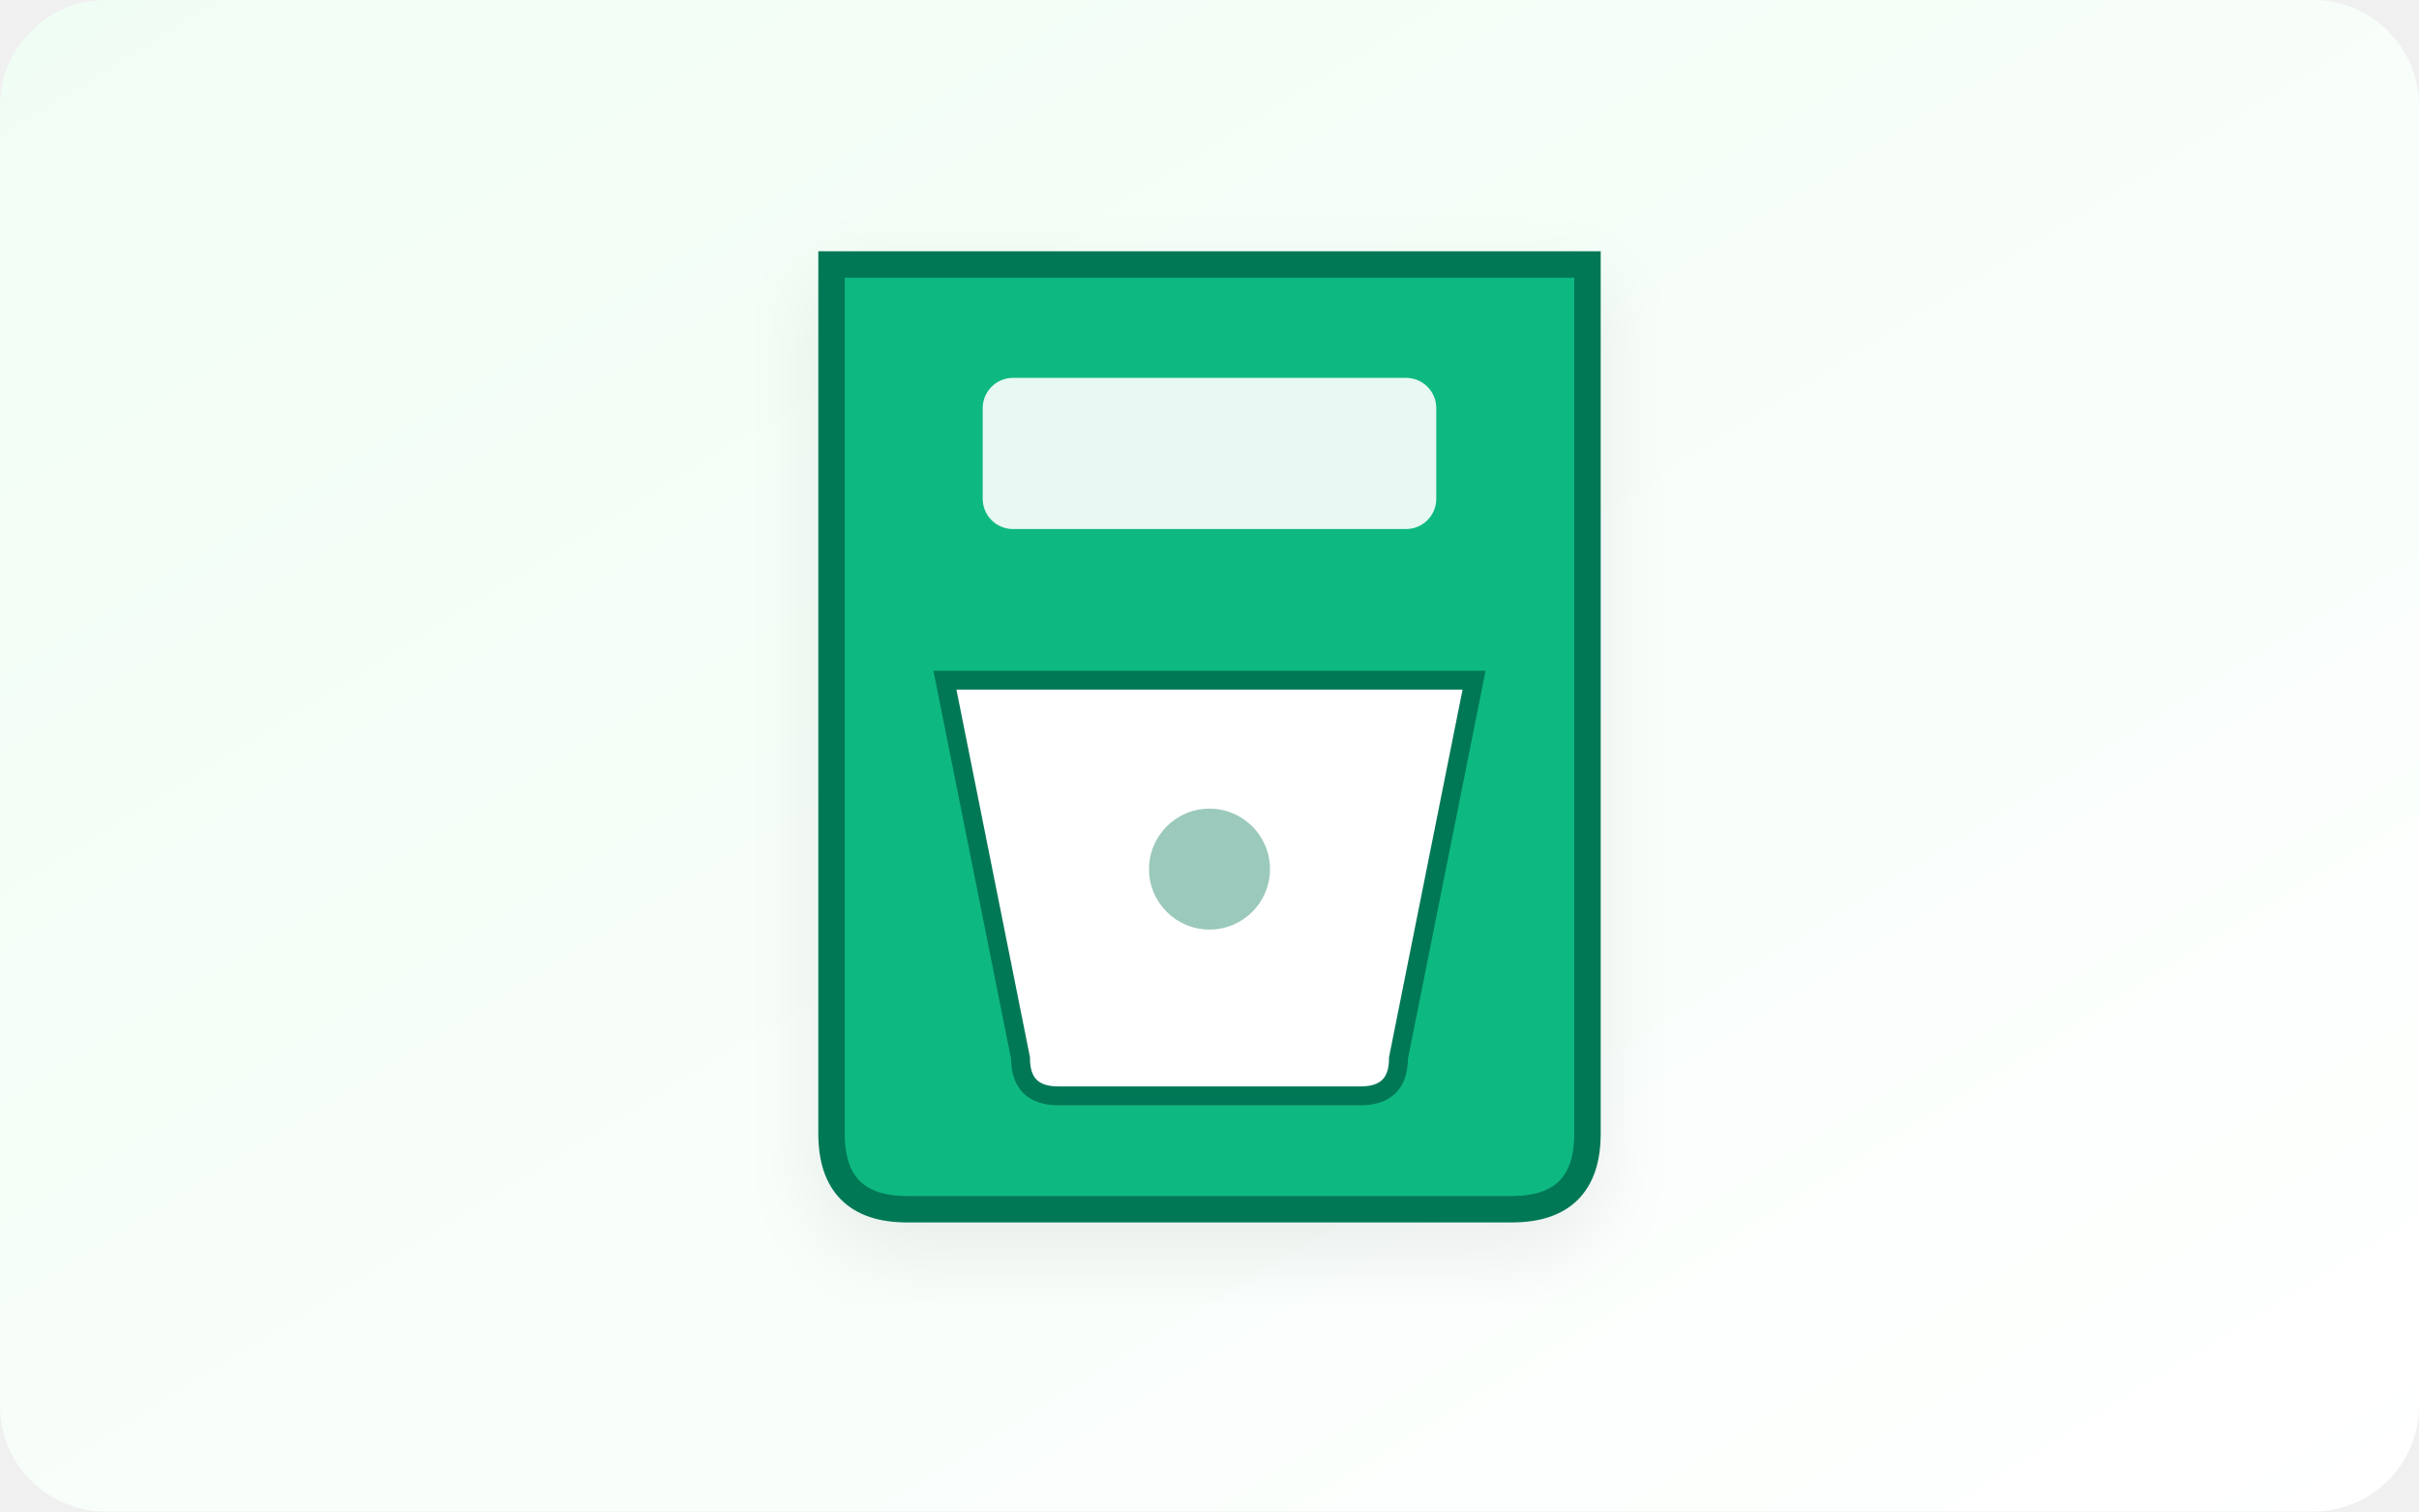
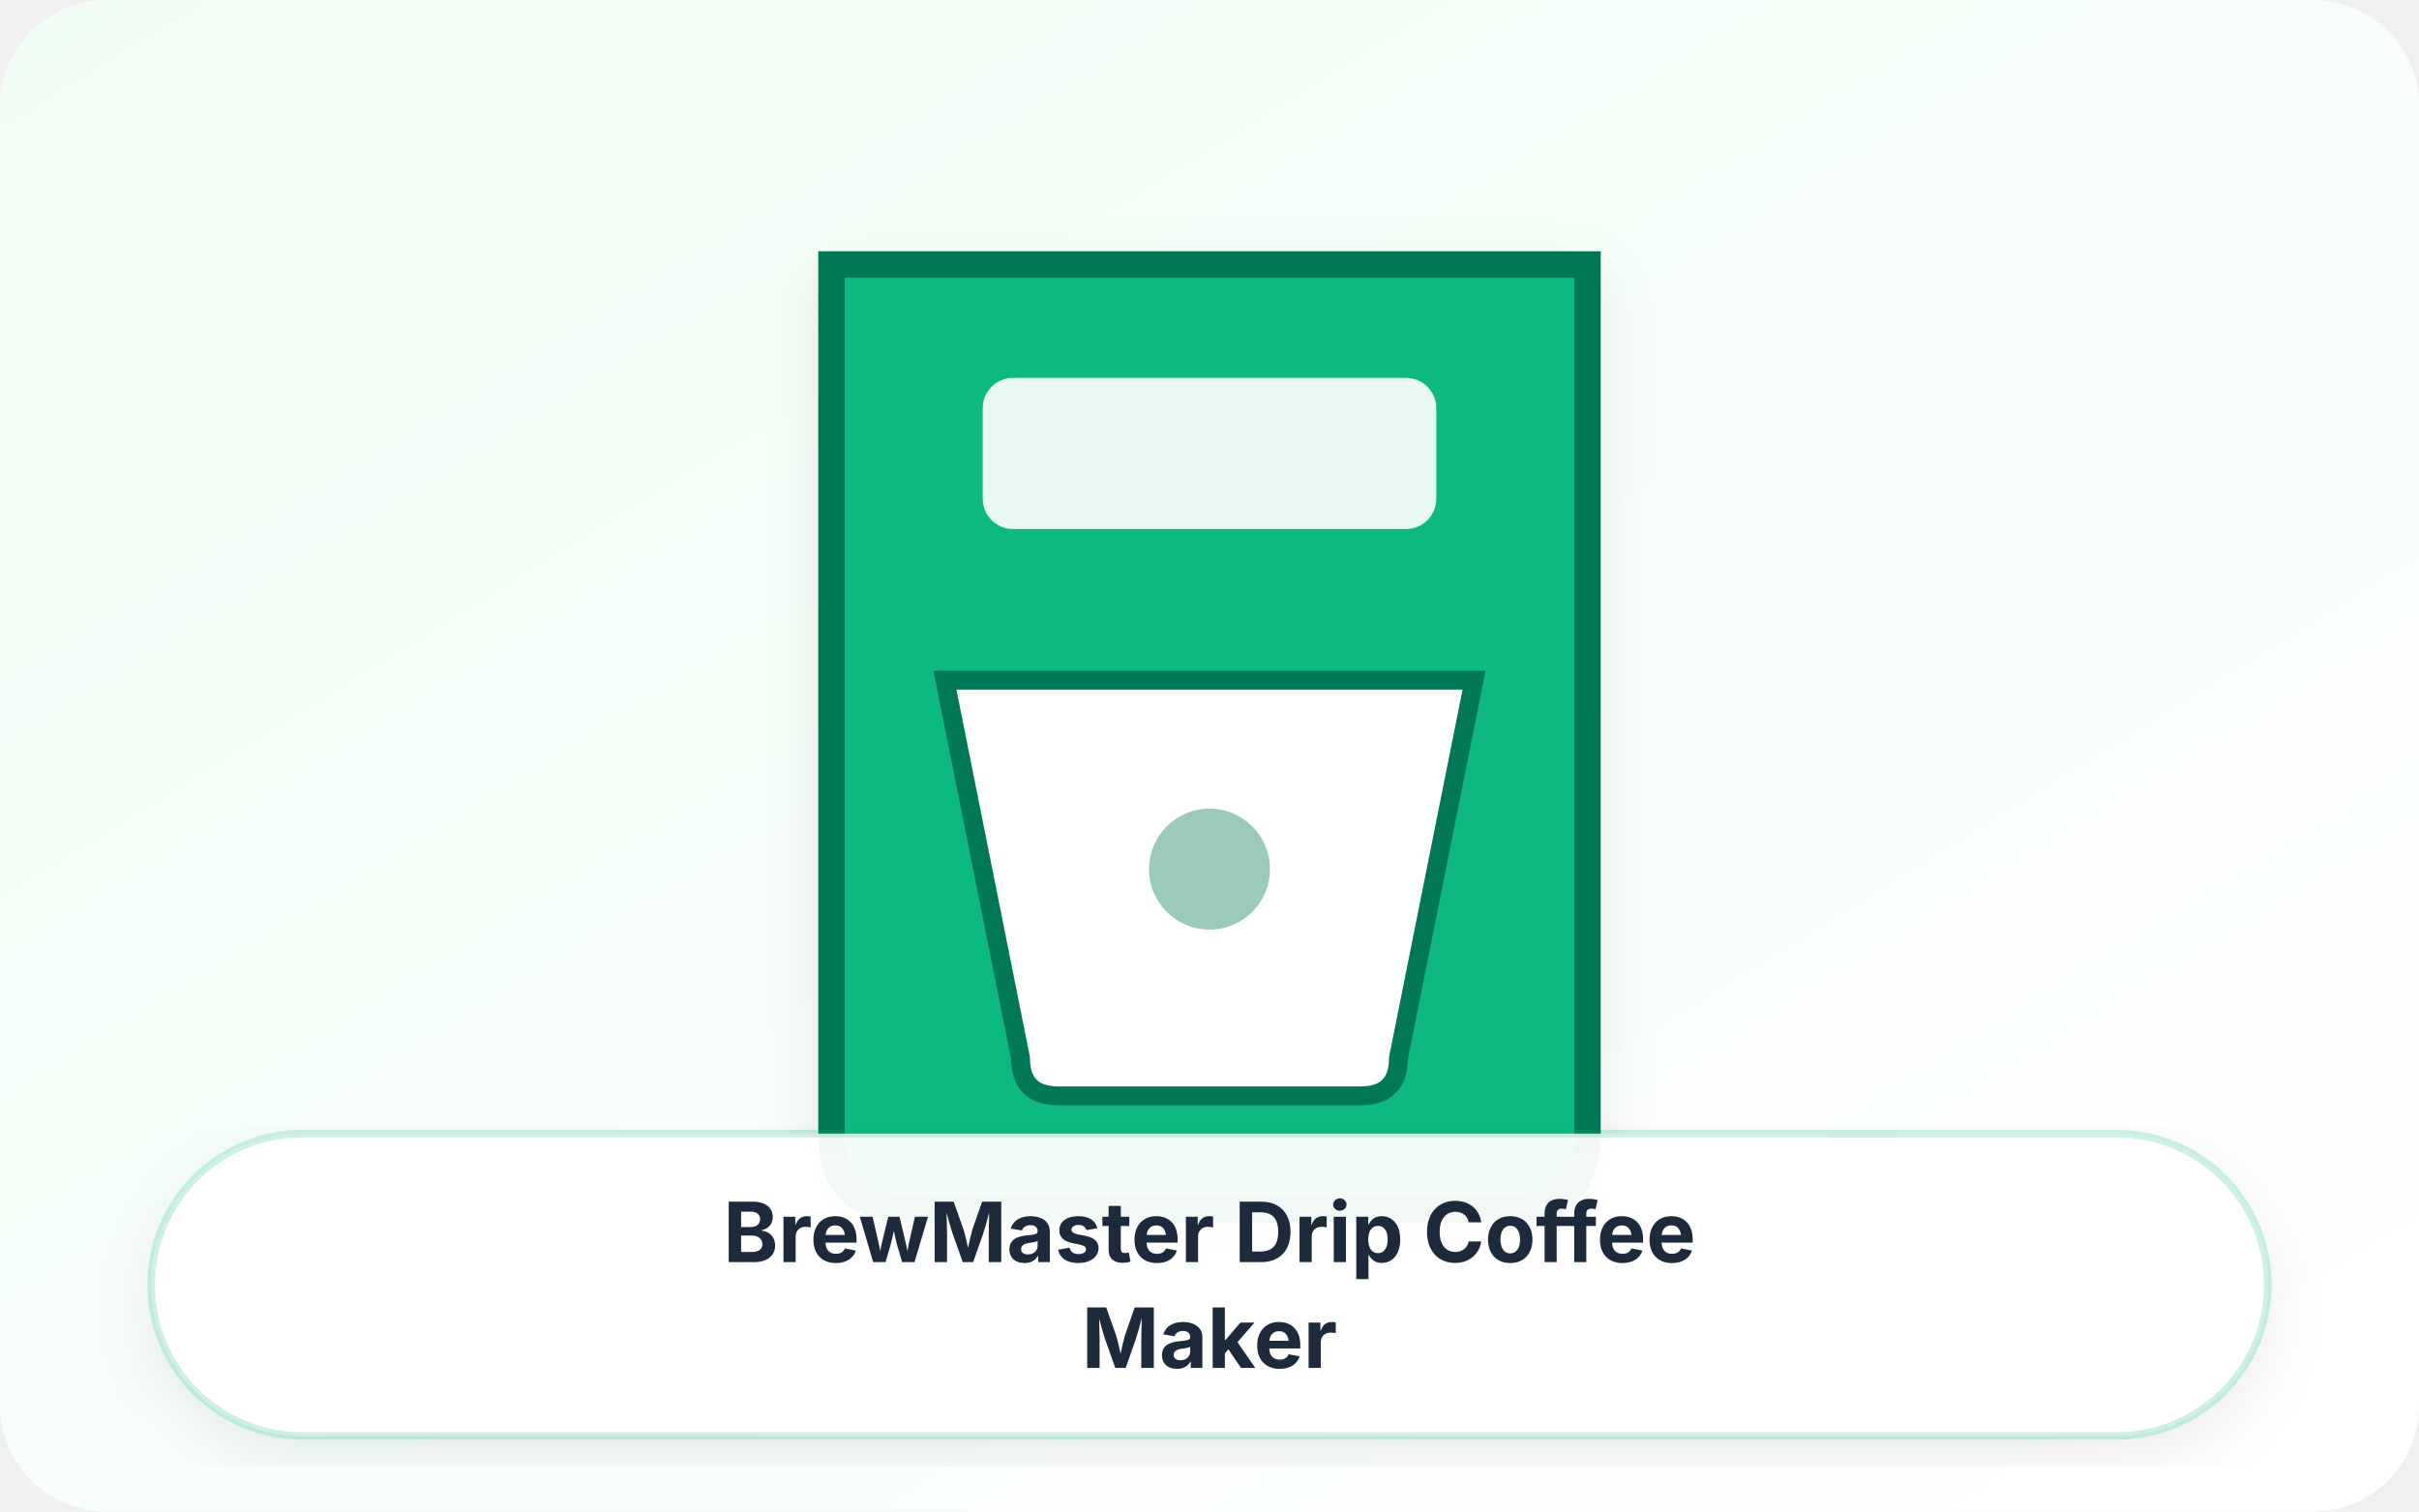
<svg xmlns="http://www.w3.org/2000/svg" viewBox="0 0 320 200" width="100%" height="100%" preserveAspectRatio="xMidYMid meet">
  <defs>
    <linearGradient id="bg-grad-home" x1="0%" y1="0%" x2="100%" y2="100%">
      <stop offset="0%" stop-color="#F0FDF4" />
      <stop offset="100%" stop-color="#FFFFFF" />
    </linearGradient>
    <filter id="shadow" x="-10%" y="-10%" width="120%" height="120%">
-       <feDropShadow dx="0" dy="4" stdDeviation="5" flood-opacity="0.07" />
+       <feDropShadow dx="0" dy="3" stdDeviation="4" flood-opacity="0.08" />
    </filter>
  </defs>
  <rect width="320" height="200" rx="14" fill="url(#bg-grad-home)" />
  <g filter="url(#shadow)">
    <path d="M110 35 L210 35 L210 150 Q210 160 200 160 L120 160 Q110 160 110 150 Z" fill="#10B981" stroke="#047857" stroke-width="3.5" />
    <rect x="130" y="50" width="60" height="20" rx="4" fill="#FFFFFF" opacity="0.9" />
    <path d="M125 90 L195 90 L185 140 Q185 145 180 145 L140 145 Q135 145 135 140 Z" fill="#FFFFFF" stroke="#047857" stroke-width="2.5" />
    <circle cx="160" cy="115" r="8" fill="#047857" opacity="0.4" />
  </g>
+   <g filter="url(#shadow)">
+     <rect x="20" y="150" width="280" height="40" rx="20.0" fill="#FFFFFF" fill-opacity="0.94" stroke="#10B981" stroke-opacity="0.2" stroke-width="1" />
+     <text x="160" y="167" font-family="system-ui, -apple-system, sans-serif" font-size="11" font-weight="700" fill="#1E293B" text-anchor="middle">BrewMaster Drip Coffee</text>
+     <text x="160" y="181" font-family="system-ui, -apple-system, sans-serif" font-size="11" font-weight="700" fill="#1E293B" text-anchor="middle">Maker</text>
+   </g>
</svg>
